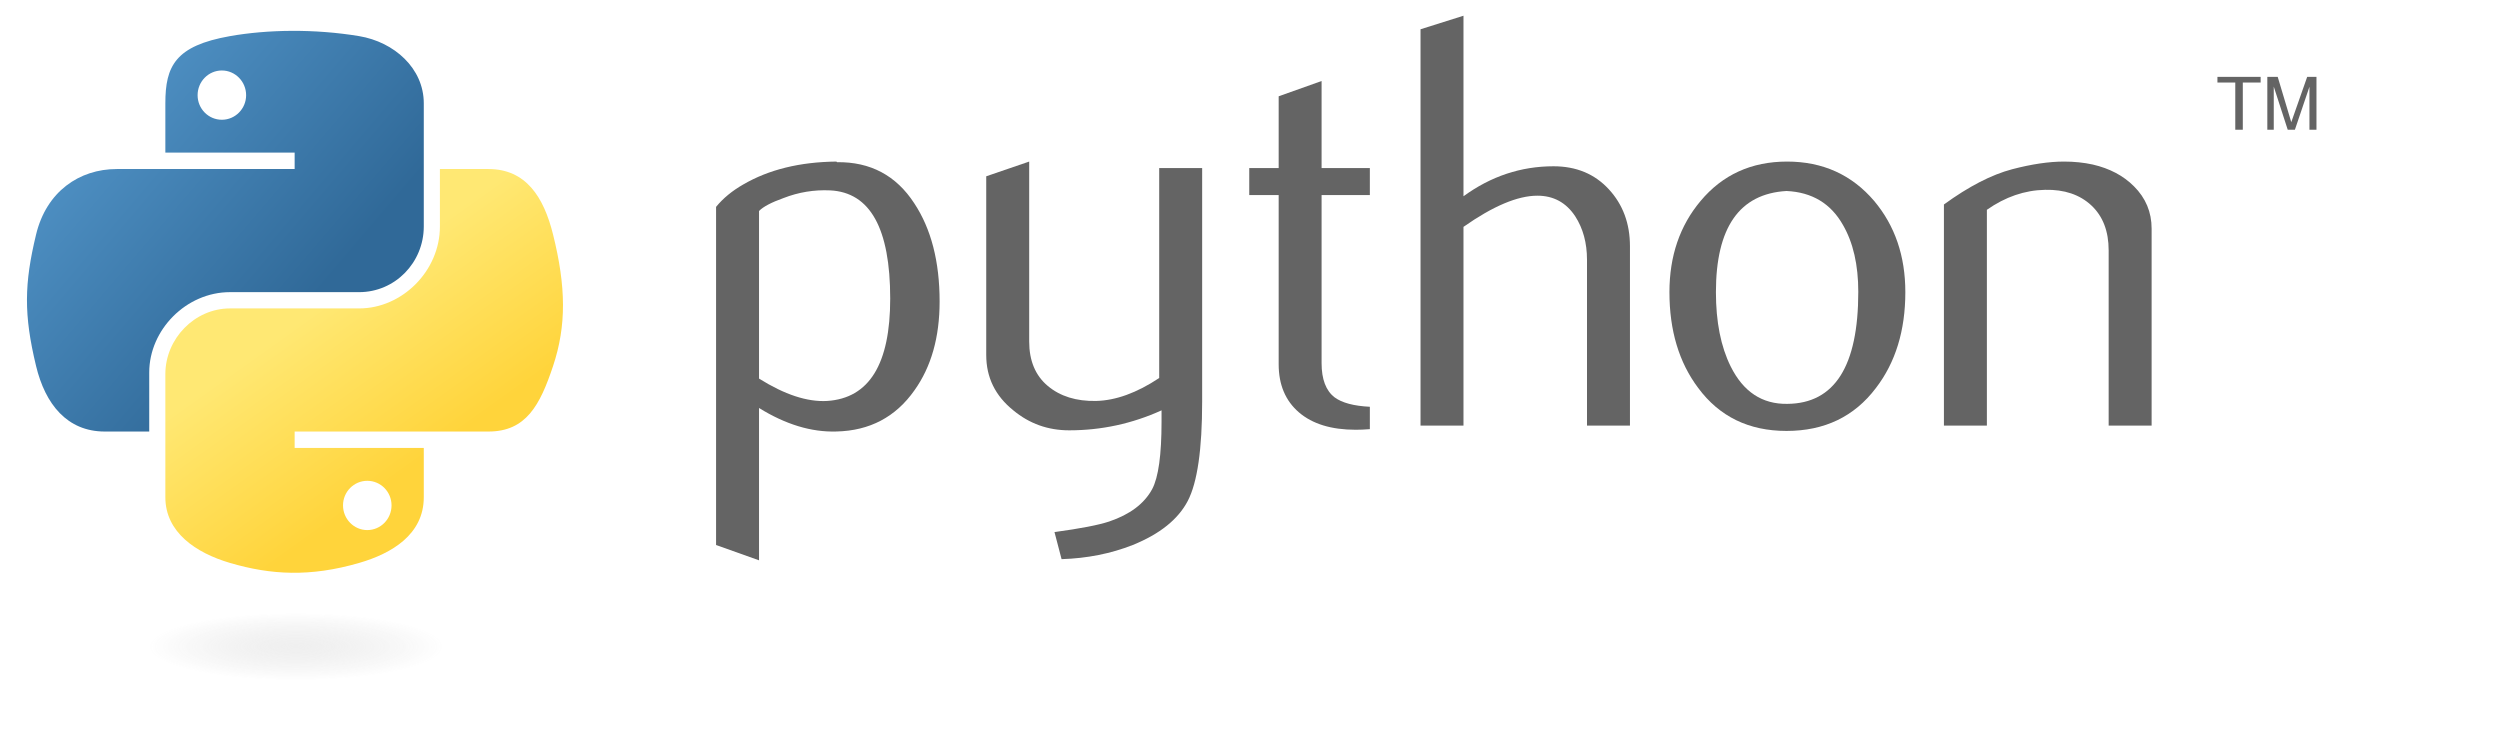
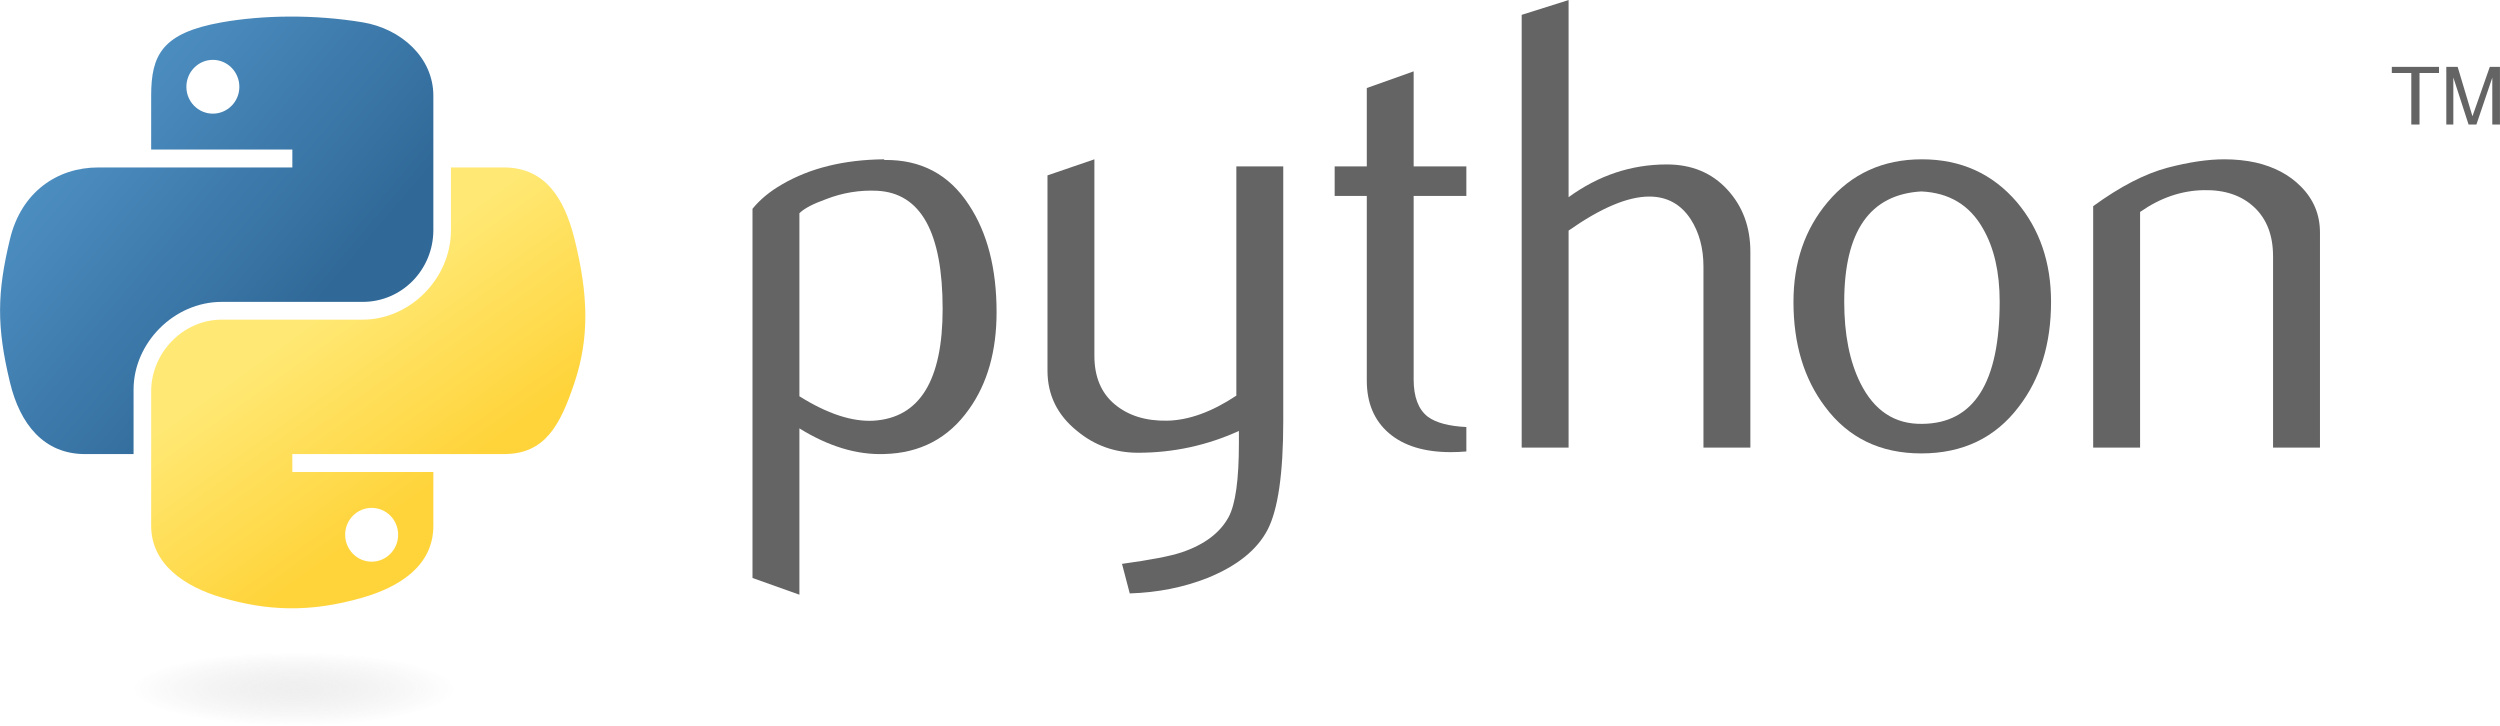
- <svg xmlns="http://www.w3.org/2000/svg" xmlns:xlink="http://www.w3.org/1999/xlink" version="1.0" width="388.84pt" height="115.02pt" id="svg2">
+ <svg xmlns="http://www.w3.org/2000/svg" xmlns:xlink="http://www.w3.org/1999/xlink" version="1.0" id="svg2" viewBox="5.58 3.25 474.82 137.83">
  <defs id="defs4">
    <linearGradient id="linearGradient2795">
      <stop style="stop-color:#b8b8b8;stop-opacity:0.498" offset="0" id="stop2797" />
      <stop style="stop-color:#7f7f7f;stop-opacity:0" offset="1" id="stop2799" />
    </linearGradient>
    <linearGradient id="linearGradient2787">
      <stop style="stop-color:#7f7f7f;stop-opacity:0.5" offset="0" id="stop2789" />
      <stop style="stop-color:#7f7f7f;stop-opacity:0" offset="1" id="stop2791" />
    </linearGradient>
    <linearGradient id="linearGradient3676">
      <stop style="stop-color:#b2b2b2;stop-opacity:0.5" offset="0" id="stop3678" />
      <stop style="stop-color:#b3b3b3;stop-opacity:0" offset="1" id="stop3680" />
    </linearGradient>
    <linearGradient id="linearGradient3236">
      <stop style="stop-color:#f4f4f4;stop-opacity:1" offset="0" id="stop3244" />
      <stop style="stop-color:#ffffff;stop-opacity:1" offset="1" id="stop3240" />
    </linearGradient>
    <linearGradient id="linearGradient4671">
      <stop style="stop-color:#ffd43b;stop-opacity:1" offset="0" id="stop4673" />
      <stop style="stop-color:#ffe873;stop-opacity:1" offset="1" id="stop4675" />
    </linearGradient>
    <linearGradient id="linearGradient4689">
      <stop style="stop-color:#5a9fd4;stop-opacity:1" offset="0" id="stop4691" />
      <stop style="stop-color:#306998;stop-opacity:1" offset="1" id="stop4693" />
    </linearGradient>
    <linearGradient x1="224.24" y1="144.757" x2="-65.309" y2="144.757" id="linearGradient2987" xlink:href="#linearGradient4671" gradientUnits="userSpaceOnUse" gradientTransform="translate(100.2702,99.61116)" />
    <linearGradient x1="172.942" y1="77.476" x2="26.67" y2="76.313" id="linearGradient2990" xlink:href="#linearGradient4689" gradientUnits="userSpaceOnUse" gradientTransform="translate(100.2702,99.61116)" />
    <linearGradient x1="172.942" y1="77.476" x2="26.67" y2="76.313" id="linearGradient2587" xlink:href="#linearGradient4689" gradientUnits="userSpaceOnUse" gradientTransform="translate(100.2702,99.61116)" />
    <linearGradient x1="224.24" y1="144.757" x2="-65.309" y2="144.757" id="linearGradient2589" xlink:href="#linearGradient4671" gradientUnits="userSpaceOnUse" gradientTransform="translate(100.2702,99.61116)" />
    <linearGradient x1="172.942" y1="77.476" x2="26.67" y2="76.313" id="linearGradient2248" xlink:href="#linearGradient4689" gradientUnits="userSpaceOnUse" gradientTransform="translate(100.2702,99.61116)" />
    <linearGradient x1="224.24" y1="144.757" x2="-65.309" y2="144.757" id="linearGradient2250" xlink:href="#linearGradient4671" gradientUnits="userSpaceOnUse" gradientTransform="translate(100.2702,99.61116)" />
    <linearGradient x1="224.24" y1="144.757" x2="-65.309" y2="144.757" id="linearGradient2255" xlink:href="#linearGradient4671" gradientUnits="userSpaceOnUse" gradientTransform="matrix(0.562541,0,0,0.567972,-11.5974,-7.60954)" />
    <linearGradient x1="172.942" y1="76.176" x2="26.67" y2="76.313" id="linearGradient2258" xlink:href="#linearGradient4689" gradientUnits="userSpaceOnUse" gradientTransform="matrix(0.562541,0,0,0.567972,-11.5974,-7.60954)" />
    <radialGradient cx="61.519" cy="132.286" r="29.037" fx="61.519" fy="132.286" id="radialGradient2801" xlink:href="#linearGradient2795" gradientUnits="userSpaceOnUse" gradientTransform="matrix(1,0,0,0.177966,0,108.7434)" />
    <linearGradient x1="150.961" y1="192.352" x2="112.031" y2="137.273" id="linearGradient1475" xlink:href="#linearGradient4671" gradientUnits="userSpaceOnUse" gradientTransform="matrix(0.562541,0,0,0.567972,-9.399749,-5.305317)" />
    <linearGradient x1="26.649" y1="20.604" x2="135.665" y2="114.398" id="linearGradient1478" xlink:href="#linearGradient4689" gradientUnits="userSpaceOnUse" gradientTransform="matrix(0.562541,0,0,0.567972,-9.399749,-5.305317)" />
    <radialGradient cx="61.519" cy="132.286" r="29.037" fx="61.519" fy="132.286" id="radialGradient1480" xlink:href="#linearGradient2795" gradientUnits="userSpaceOnUse" gradientTransform="matrix(2.382716e-8,-0.296405,1.43676,4.683673e-7,-128.544,150.5202)" />
  </defs>
  <g id="g2303">
    <path id="path46" style="fill:#646464;fill-opacity:1" d="M 184.613,61.929 C 184.613,47.367 180.461,39.891 172.157,39.482 C 168.852,39.326 165.626,39.852 162.488,41.071 C 159.983,41.967 158.296,42.854 157.409,43.751 L 157.409,78.509 C 162.721,81.843 167.439,83.392 171.552,83.149 C 180.256,82.574 184.613,75.507 184.613,61.929 z M 194.858,62.534 C 194.858,69.932 193.123,76.072 189.633,80.956 C 185.744,86.482 180.354,89.328 173.463,89.484 C 168.268,89.65 162.916,88.022 157.409,84.611 L 157.409,116.201 L 148.5,113.024 L 148.5,42.903 C 149.963,41.11 151.844,39.57 154.125,38.263 C 159.427,35.174 165.87,33.585 173.453,33.507 L 173.58,33.634 C 180.51,33.546 185.851,36.392 189.604,42.162 C 193.103,47.455 194.858,54.239 194.858,62.534 z " />
    <path id="path48" style="fill:#646464;fill-opacity:1" d="M 249.305,83.266 C 249.305,93.188 248.311,100.06 246.322,103.881 C 244.324,107.702 240.523,110.753 234.908,113.024 C 230.357,114.817 225.434,115.792 220.151,115.957 L 218.68,110.343 C 224.05,109.612 227.832,108.881 230.025,108.15 C 234.343,106.688 237.306,104.446 238.934,101.444 C 240.24,98.998 240.883,94.329 240.883,87.418 L 240.883,85.098 C 234.791,87.866 228.407,89.241 221.73,89.241 C 217.344,89.241 213.475,87.866 210.141,85.098 C 206.398,82.086 204.527,78.265 204.527,73.636 L 204.527,36.558 L 213.436,33.507 L 213.436,70.828 C 213.436,74.815 214.722,77.885 217.295,80.039 C 219.869,82.194 223.202,83.227 227.286,83.149 C 231.37,83.061 235.747,81.482 240.396,78.392 L 240.396,34.852 L 249.305,34.852 L 249.305,83.266 z " />
    <path id="path50" style="fill:#646464;fill-opacity:1" d="M 284.082,88.997 C 283.02,89.085 282.045,89.124 281.149,89.124 C 276.109,89.124 272.181,87.925 269.374,85.517 C 266.577,83.11 265.173,79.786 265.173,75.546 L 265.173,40.457 L 259.071,40.457 L 259.071,34.852 L 265.173,34.852 L 265.173,19.968 L 274.072,16.8 L 274.072,34.852 L 284.082,34.852 L 284.082,40.457 L 274.072,40.457 L 274.072,75.302 C 274.072,78.646 274.969,81.014 276.762,82.398 C 278.302,83.539 280.749,84.192 284.082,84.357 L 284.082,88.997 z " />
    <path id="path52" style="fill:#646464;fill-opacity:1" d="M 338.023,88.266 L 329.114,88.266 L 329.114,53.878 C 329.114,50.379 328.295,47.367 326.668,44.852 C 324.786,42.006 322.174,40.583 318.821,40.583 C 314.737,40.583 309.63,42.737 303.499,47.046 L 303.499,88.266 L 294.59,88.266 L 294.59,6.069 L 303.499,3.262 L 303.499,40.7 C 309.191,36.558 315.41,34.482 322.164,34.482 C 326.882,34.482 330.703,36.07 333.627,39.238 C 336.561,42.406 338.023,46.354 338.023,51.071 L 338.023,88.266 L 338.023,88.266 z " />
    <path id="path54" style="fill:#646464;fill-opacity:1" d="M 385.374,60.526 C 385.374,54.931 384.312,50.311 382.197,46.656 C 379.682,42.201 375.773,39.852 370.49,39.609 C 360.724,40.174 355.85,47.172 355.85,60.584 C 355.85,66.735 356.864,71.871 358.911,75.994 C 361.523,81.248 365.441,83.841 370.666,83.753 C 380.471,83.675 385.374,75.936 385.374,60.526 z M 395.131,60.584 C 395.131,68.548 393.094,75.176 389.029,80.468 C 384.555,86.395 378.376,89.367 370.49,89.367 C 362.673,89.367 356.581,86.395 352.185,80.468 C 348.199,75.176 346.21,68.548 346.21,60.584 C 346.21,53.099 348.365,46.802 352.673,41.675 C 357.225,36.236 363.209,33.507 370.607,33.507 C 378.005,33.507 384.029,36.236 388.669,41.675 C 392.977,46.802 395.131,53.099 395.131,60.584 z " />
    <path id="path56" style="fill:#646464;fill-opacity:1" d="M 446.206,88.266 L 437.297,88.266 L 437.297,51.929 C 437.297,47.942 436.098,44.833 433.7,42.591 C 431.303,40.359 428.105,39.277 424.119,39.365 C 419.889,39.443 415.863,40.827 412.042,43.507 L 412.042,88.266 L 403.133,88.266 L 403.133,42.406 C 408.26,38.673 412.978,36.236 417.286,35.096 C 421.351,34.033 424.938,33.507 428.028,33.507 C 430.143,33.507 432.131,33.712 434.002,34.121 C 437.502,34.93 440.348,36.431 442.541,38.634 C 444.987,41.071 446.206,43.995 446.206,47.416 L 446.206,88.266 z " />
    <path id="path1948" style="fill:url(#linearGradient1478);fill-opacity:1" d="M 60.51,6.398 C 55.927,6.419 51.549,6.81 47.698,7.492 C 36.351,9.496 34.291,13.692 34.291,21.429 L 34.291,31.648 L 61.104,31.648 L 61.104,35.054 L 34.291,35.054 L 24.229,35.054 C 16.436,35.054 9.613,39.738 7.479,48.648 C 5.017,58.861 4.908,65.234 7.479,75.898 C 9.385,83.836 13.936,89.492 21.729,89.492 L 30.948,89.492 L 30.948,77.242 C 30.948,68.392 38.605,60.585 47.698,60.585 L 74.479,60.585 C 81.934,60.585 87.885,54.447 87.885,46.96 L 87.885,21.429 C 87.885,14.163 81.755,8.704 74.479,7.492 C 69.873,6.725 65.094,6.377 60.51,6.398 z M 46.01,14.617 C 48.78,14.617 51.041,16.915 51.041,19.742 C 51.041,22.558 48.78,24.835 46.01,24.835 C 43.231,24.835 40.979,22.558 40.979,19.742 C 40.979,16.915 43.231,14.617 46.01,14.617 z " />
    <path id="path1950" style="fill:url(#linearGradient1475);fill-opacity:1" d="M 91.229,35.054 L 91.229,46.96 C 91.229,56.191 83.403,63.96 74.479,63.96 L 47.698,63.96 C 40.362,63.96 34.291,70.239 34.291,77.585 L 34.291,103.117 C 34.291,110.383 40.61,114.657 47.698,116.742 C 56.185,119.237 64.324,119.688 74.479,116.742 C 81.229,114.787 87.885,110.854 87.885,103.117 L 87.885,92.898 L 61.104,92.898 L 61.104,89.492 L 87.885,89.492 L 101.291,89.492 C 109.084,89.492 111.988,84.056 114.698,75.898 C 117.497,67.499 117.378,59.422 114.698,48.648 C 112.772,40.891 109.094,35.054 101.291,35.054 L 91.229,35.054 z M 76.166,99.71 C 78.946,99.71 81.198,101.988 81.198,104.804 C 81.198,107.631 78.946,109.929 76.166,109.929 C 73.397,109.929 71.135,107.631 71.135,104.804 C 71.135,101.988 73.397,99.71 76.166,99.71 z " />
    <path id="text3004" style="font-size:15.164px;font-style:normal;font-weight:normal;line-height:125%;fill:#646464;fill-opacity:1;stroke:none;stroke-width:1px;stroke-linecap:butt;stroke-linejoin:miter;stroke-opacity:1;font-family:Bitstream Vera Sans" d="M 463.554,26.909 L 465.116,26.909 L 465.116,17.113 L 468.816,17.113 L 468.816,15.945 L 459.854,15.945 L 459.854,17.113 L 463.554,17.113 L 463.554,26.909 M 470.201,26.909 L 471.536,26.909 L 471.536,17.962 L 474.432,26.908 L 475.918,26.908 L 478.936,17.993 L 478.936,26.909 L 480.392,26.909 L 480.392,15.945 L 478.466,15.945 L 475.168,25.338 L 472.355,15.945 L 470.201,15.945 L 470.201,26.909" />
    <path id="path1894" style="opacity:0.444;fill:url(#radialGradient1480);fill-opacity:1;fill-rule:nonzero;stroke:none;stroke-width:20;stroke-miterlimit:4;stroke-dasharray:none;stroke-opacity:1" transform="matrix(0.73406,0,0,0.809524,16.24958,27.00935)" d="M 110.467 132.286 A 48.948 8.607 0 1 1  12.571,132.286 A 48.948 8.607 0 1 1  110.467 132.286 z" />
  </g>
</svg>
